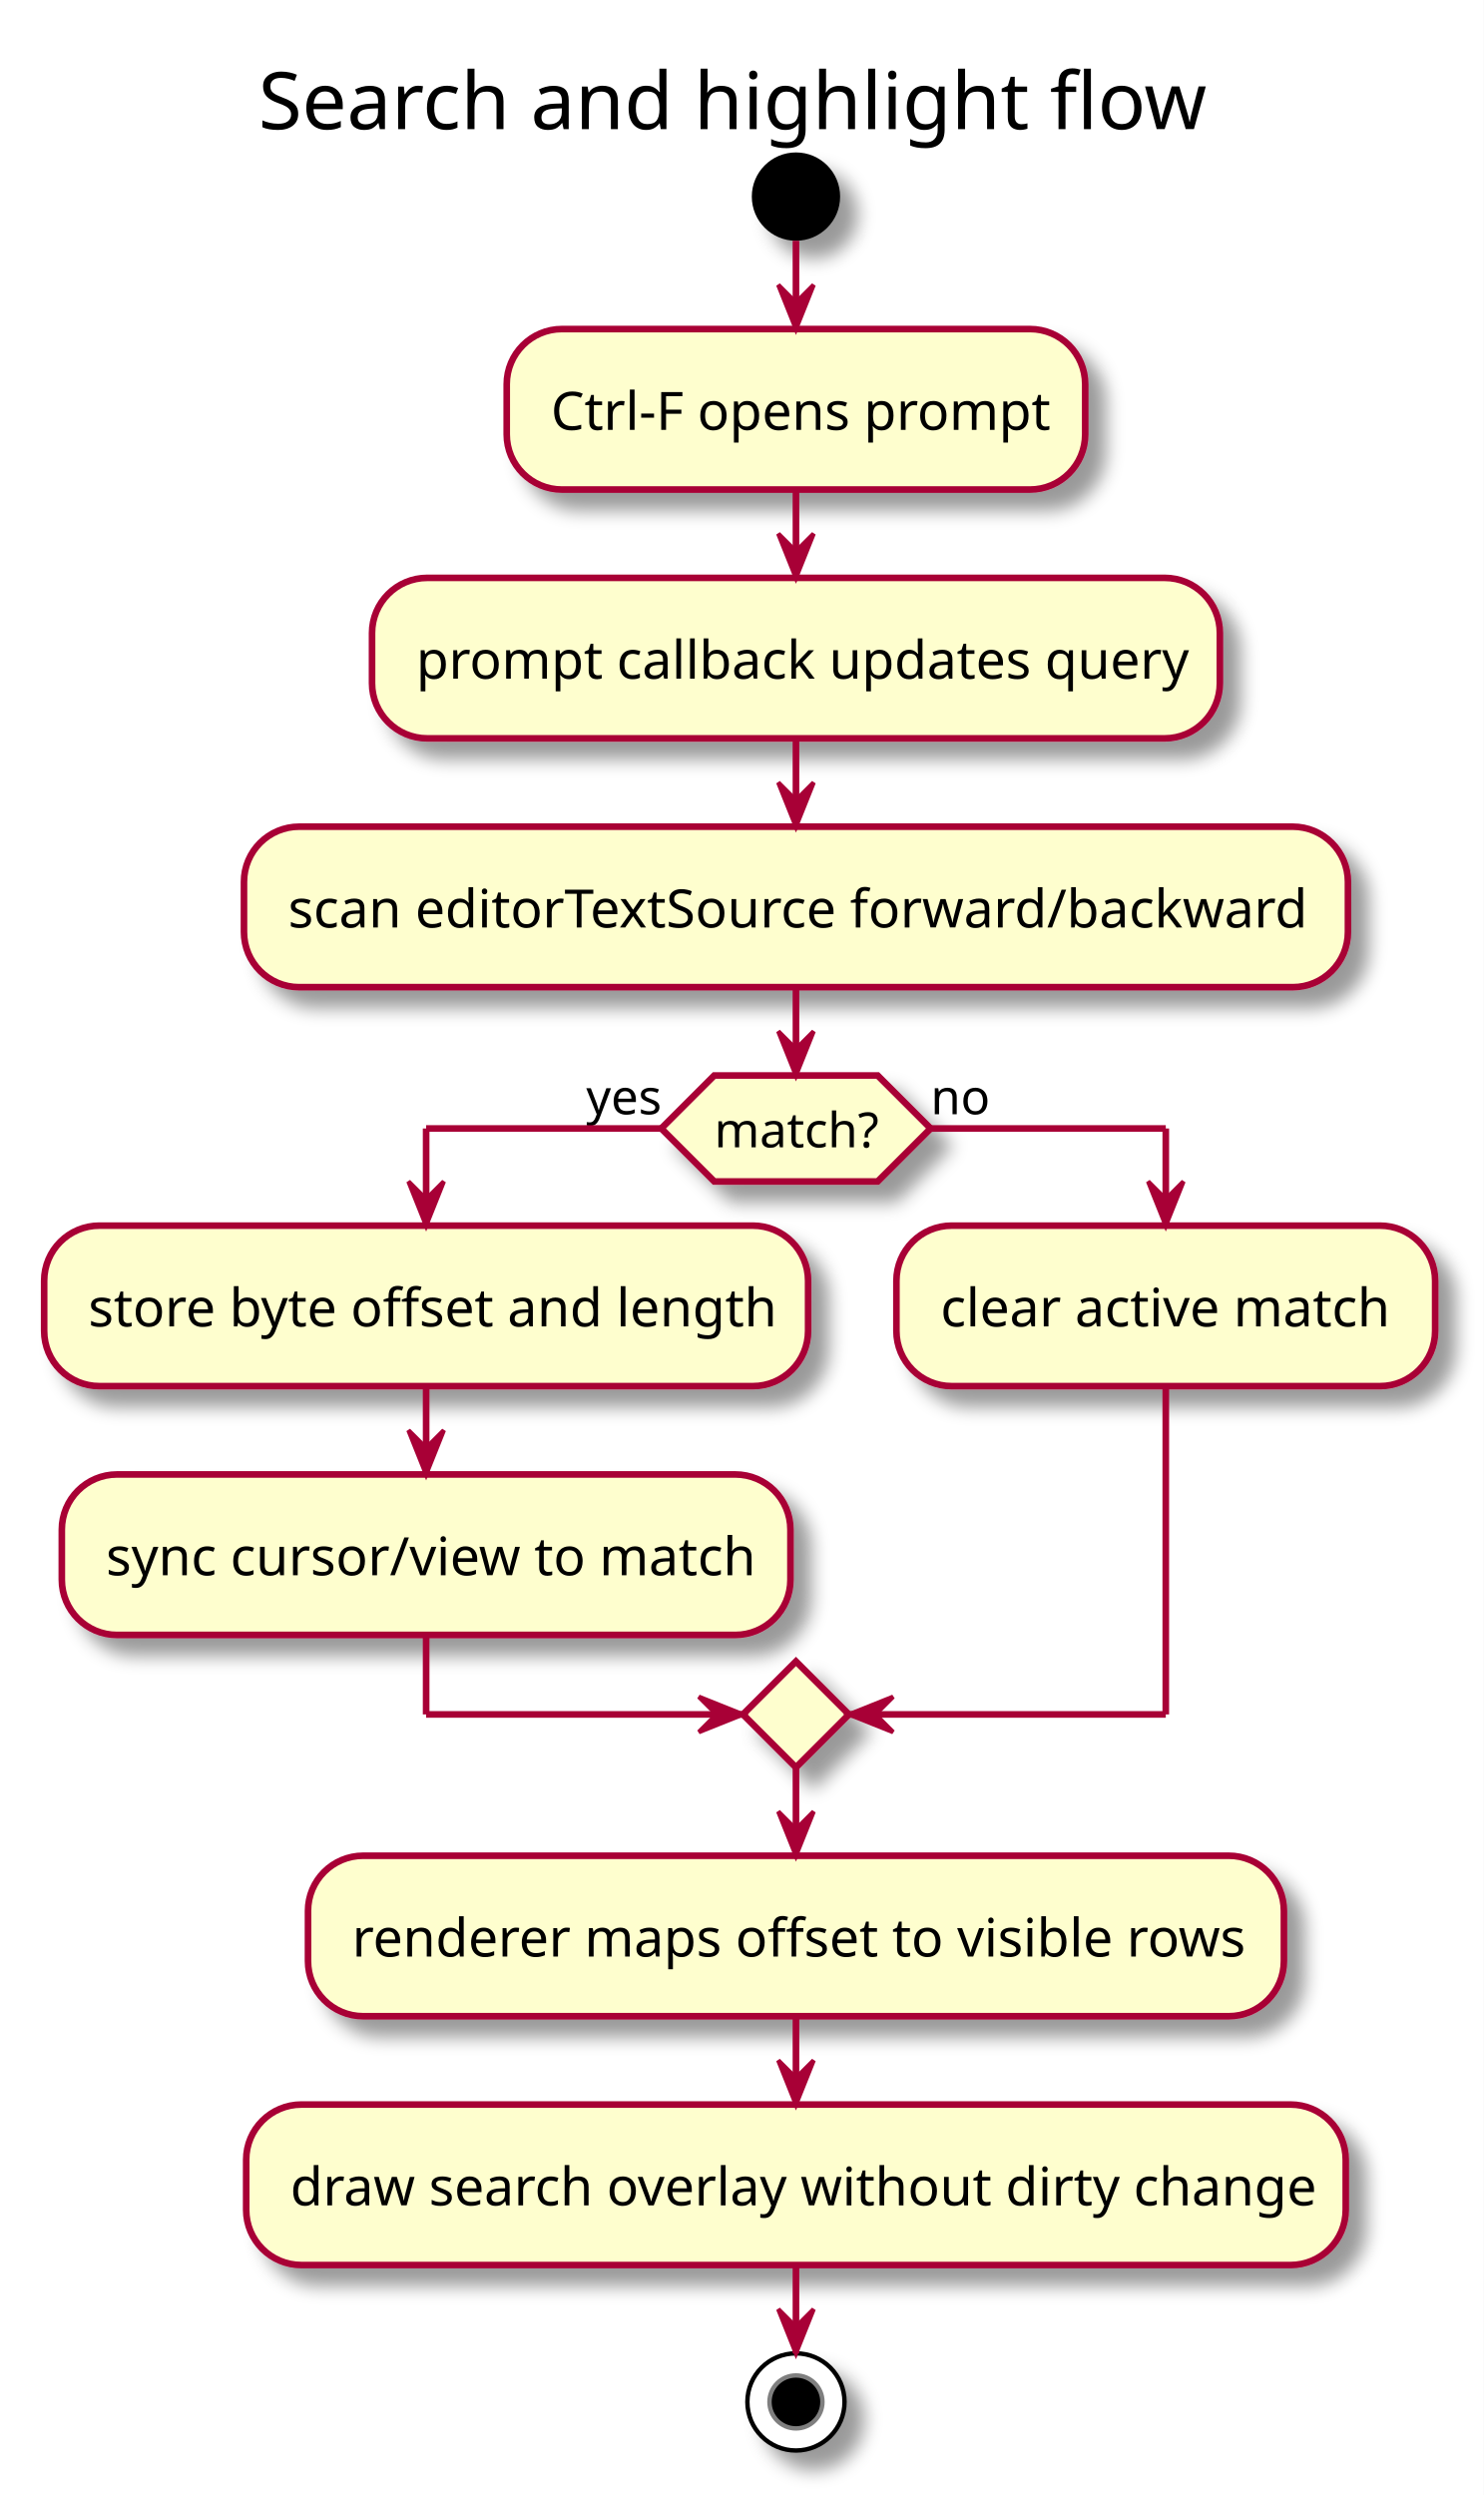
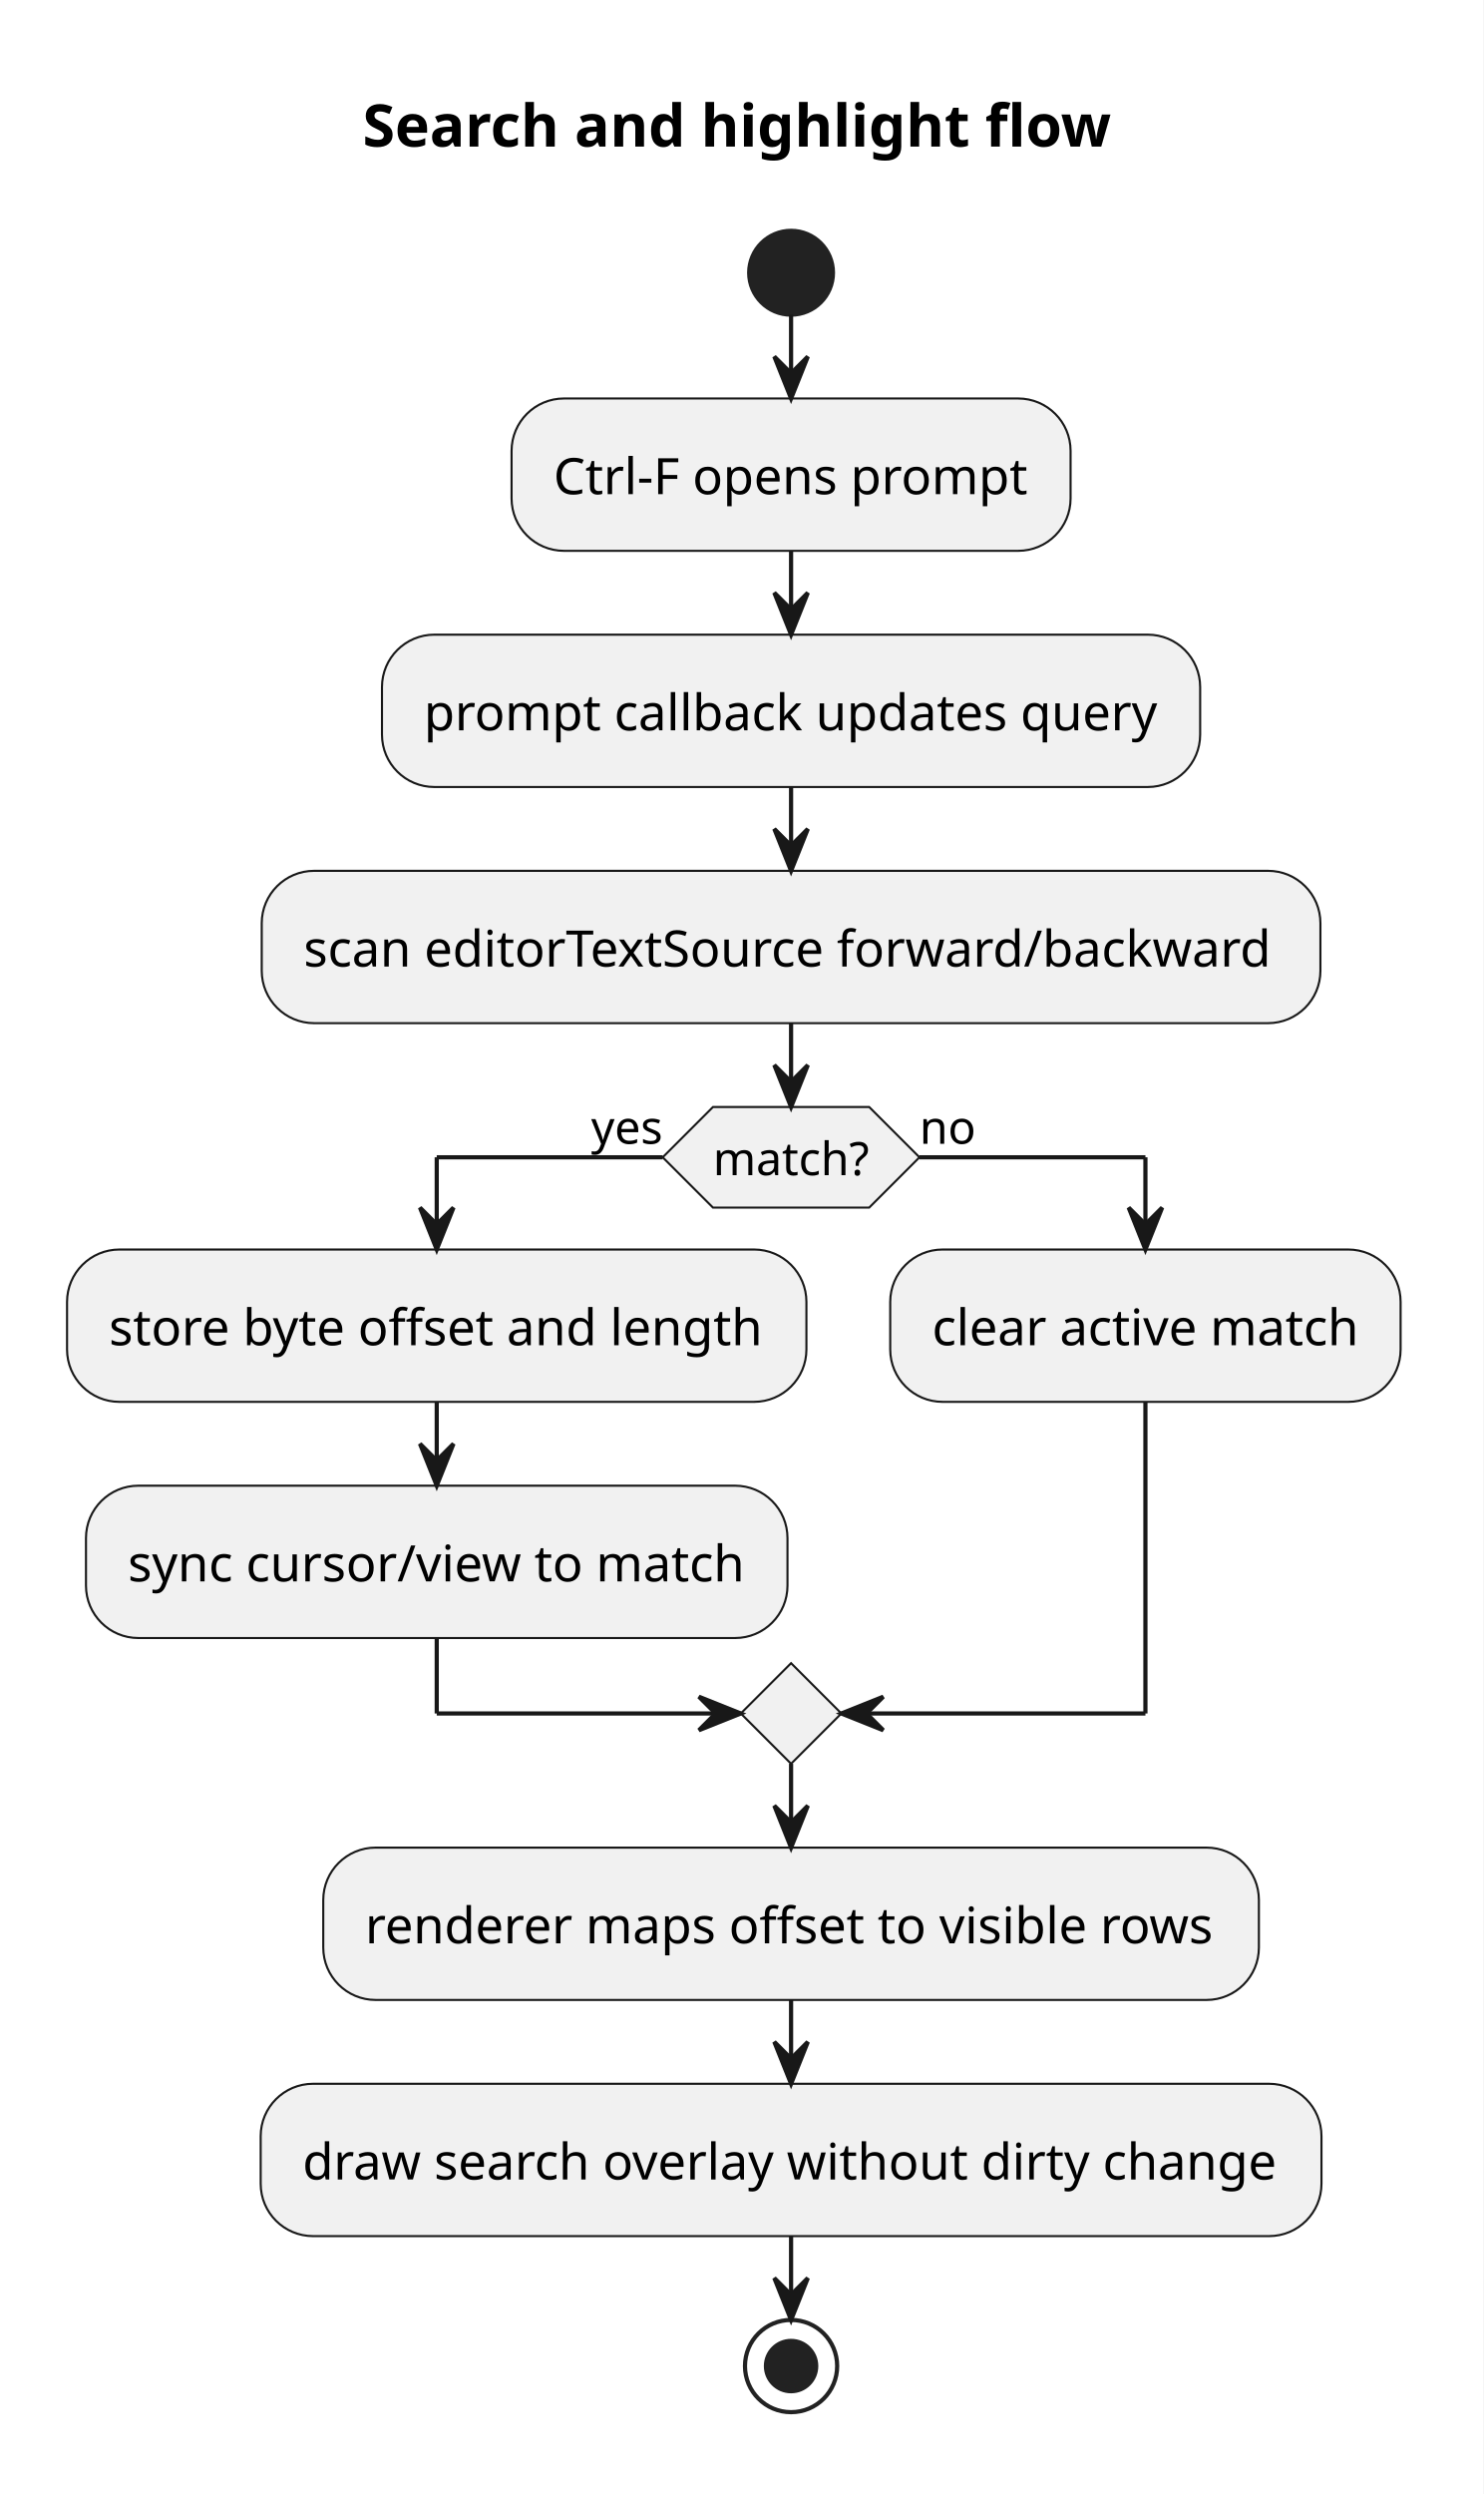
- <svg xmlns="http://www.w3.org/2000/svg" contentScriptType="application/ecmascript" contentStyleType="text/css" height="565px" preserveAspectRatio="none" style="width:336px;height:565px;" version="1.1" viewBox="0 0 336 565" width="336px" zoomAndPan="magnify">
-   <defs>
-     <filter height="300%" id="f4727a38v2m3x" width="300%" x="-1" y="-1">
-       <feGaussianBlur result="blurOut" stdDeviation="2.0" />
-       <feColorMatrix in="blurOut" result="blurOut2" type="matrix" values="0 0 0 0 0 0 0 0 0 0 0 0 0 0 0 0 0 0 .4 0" />
-       <feOffset dx="4.0" dy="4.0" in="blurOut2" result="blurOut3" />
-       <feBlend in="SourceGraphic" in2="blurOut3" mode="normal" />
-     </filter>
-   </defs>
+ <svg xmlns="http://www.w3.org/2000/svg" contentStyleType="text/css" data-diagram-type="ACTIVITY" height="595px" preserveAspectRatio="none" style="width:354px;height:595px;background:#FFFFFF;" version="1.1" viewBox="0 0 354 595" width="354px" zoomAndPan="magnify">
+   <defs />
  <rect width="100%" height="100%" fill="#FFFFFF" />
  <g>
-     <text fill="#000000" font-family="sans-serif" font-size="18" lengthAdjust="spacingAndGlyphs" textLength="217" x="58.5" y="29.242">Search and highlight flow</text>
-     <ellipse cx="180.25" cy="44.516" fill="#000000" filter="url(#f4727a38v2m3x)" rx="10" ry="10" style="stroke: none; stroke-width: 1.0;" />
-     <rect fill="#FEFECE" filter="url(#f4727a38v2m3x)" height="36.344" rx="12.5" ry="12.5" style="stroke: #A80036; stroke-width: 1.5;" width="131" x="114.75" y="74.516" />
-     <text fill="#000000" font-family="sans-serif" font-size="12" lengthAdjust="spacingAndGlyphs" textLength="111" x="124.75" y="97.344">Ctrl-F opens prompt</text>
-     <rect fill="#FEFECE" filter="url(#f4727a38v2m3x)" height="36.344" rx="12.5" ry="12.5" style="stroke: #A80036; stroke-width: 1.5;" width="192" x="84.25" y="130.86" />
-     <text fill="#000000" font-family="sans-serif" font-size="12" lengthAdjust="spacingAndGlyphs" textLength="172" x="94.25" y="153.688">prompt callback updates query</text>
-     <rect fill="#FEFECE" filter="url(#f4727a38v2m3x)" height="36.344" rx="12.5" ry="12.5" style="stroke: #A80036; stroke-width: 1.5;" width="250" x="55.25" y="187.204" />
-     <text fill="#000000" font-family="sans-serif" font-size="12" lengthAdjust="spacingAndGlyphs" textLength="230" x="65.25" y="210.032">scan editorTextSource forward/backward</text>
-     <polygon fill="#FEFECE" filter="url(#f4727a38v2m3x)" points="161.75,243.548,198.75,243.548,210.75,255.548,198.75,267.548,161.75,267.548,149.75,255.548,161.75,243.548" style="stroke: #A80036; stroke-width: 1.5;" />
-     <text fill="#000000" font-family="sans-serif" font-size="11" lengthAdjust="spacingAndGlyphs" textLength="37" x="161.75" y="259.816">match?</text>
-     <text fill="#000000" font-family="sans-serif" font-size="11" lengthAdjust="spacingAndGlyphs" textLength="17" x="132.75" y="252.325">yes</text>
-     <text fill="#000000" font-family="sans-serif" font-size="11" lengthAdjust="spacingAndGlyphs" textLength="14" x="210.75" y="252.325">no</text>
-     <rect fill="#FEFECE" filter="url(#f4727a38v2m3x)" height="36.344" rx="12.5" ry="12.5" style="stroke: #A80036; stroke-width: 1.5;" width="173" x="10" y="277.548" />
-     <text fill="#000000" font-family="sans-serif" font-size="12" lengthAdjust="spacingAndGlyphs" textLength="153" x="20" y="300.376">store byte offset and length</text>
-     <rect fill="#FEFECE" filter="url(#f4727a38v2m3x)" height="36.344" rx="12.5" ry="12.5" style="stroke: #A80036; stroke-width: 1.5;" width="165" x="14" y="333.892" />
-     <text fill="#000000" font-family="sans-serif" font-size="12" lengthAdjust="spacingAndGlyphs" textLength="145" x="24" y="356.72">sync cursor/view to match</text>
-     <rect fill="#FEFECE" filter="url(#f4727a38v2m3x)" height="36.344" rx="12.5" ry="12.5" style="stroke: #A80036; stroke-width: 1.5;" width="122" x="203" y="277.548" />
-     <text fill="#000000" font-family="sans-serif" font-size="12" lengthAdjust="spacingAndGlyphs" textLength="102" x="213" y="300.376">clear active match</text>
-     <polygon fill="#FEFECE" filter="url(#f4727a38v2m3x)" points="180.25,376.236,192.25,388.236,180.25,400.236,168.25,388.236,180.25,376.236" style="stroke: #A80036; stroke-width: 1.5;" />
-     <rect fill="#FEFECE" filter="url(#f4727a38v2m3x)" height="36.344" rx="12.5" ry="12.5" style="stroke: #A80036; stroke-width: 1.5;" width="221" x="69.75" y="420.236" />
-     <text fill="#000000" font-family="sans-serif" font-size="12" lengthAdjust="spacingAndGlyphs" textLength="201" x="79.75" y="443.065">renderer maps offset to visible rows</text>
-     <rect fill="#FEFECE" filter="url(#f4727a38v2m3x)" height="36.344" rx="12.5" ry="12.5" style="stroke: #A80036; stroke-width: 1.5;" width="249" x="55.75" y="476.58" />
-     <text fill="#000000" font-family="sans-serif" font-size="12" lengthAdjust="spacingAndGlyphs" textLength="229" x="65.75" y="499.409">draw search overlay without dirty change</text>
-     <ellipse cx="180.25" cy="543.925" fill="#FFFFFF" filter="url(#f4727a38v2m3x)" rx="11" ry="11" style="stroke: #000000; stroke-width: 1.0;" />
-     <ellipse cx="180.25" cy="543.925" fill="#000000" rx="6" ry="6" style="stroke: #7F7F7F; stroke-width: 1.0;" />
-     <line style="stroke: #A80036; stroke-width: 1.5;" x1="180.25" x2="180.25" y1="54.516" y2="74.516" />
-     <polygon fill="#A80036" points="176.25,64.516,180.25,74.516,184.25,64.516,180.25,68.516" style="stroke: #A80036; stroke-width: 1.0;" />
-     <line style="stroke: #A80036; stroke-width: 1.5;" x1="180.25" x2="180.25" y1="110.86" y2="130.86" />
-     <polygon fill="#A80036" points="176.25,120.86,180.25,130.86,184.25,120.86,180.25,124.86" style="stroke: #A80036; stroke-width: 1.0;" />
-     <line style="stroke: #A80036; stroke-width: 1.5;" x1="180.25" x2="180.25" y1="167.204" y2="187.204" />
-     <polygon fill="#A80036" points="176.25,177.204,180.25,187.204,184.25,177.204,180.25,181.204" style="stroke: #A80036; stroke-width: 1.0;" />
-     <line style="stroke: #A80036; stroke-width: 1.5;" x1="96.5" x2="96.5" y1="313.892" y2="333.892" />
-     <polygon fill="#A80036" points="92.5,323.892,96.5,333.892,100.5,323.892,96.5,327.892" style="stroke: #A80036; stroke-width: 1.0;" />
-     <line style="stroke: #A80036; stroke-width: 1.5;" x1="149.75" x2="96.5" y1="255.548" y2="255.548" />
-     <line style="stroke: #A80036; stroke-width: 1.5;" x1="96.5" x2="96.5" y1="255.548" y2="277.548" />
-     <polygon fill="#A80036" points="92.5,267.548,96.5,277.548,100.5,267.548,96.5,271.548" style="stroke: #A80036; stroke-width: 1.0;" />
-     <line style="stroke: #A80036; stroke-width: 1.5;" x1="210.75" x2="264" y1="255.548" y2="255.548" />
-     <line style="stroke: #A80036; stroke-width: 1.5;" x1="264" x2="264" y1="255.548" y2="277.548" />
-     <polygon fill="#A80036" points="260,267.548,264,277.548,268,267.548,264,271.548" style="stroke: #A80036; stroke-width: 1.0;" />
-     <line style="stroke: #A80036; stroke-width: 1.5;" x1="96.5" x2="96.5" y1="370.236" y2="388.236" />
-     <line style="stroke: #A80036; stroke-width: 1.5;" x1="96.5" x2="168.25" y1="388.236" y2="388.236" />
-     <polygon fill="#A80036" points="158.25,384.236,168.25,388.236,158.25,392.236,162.25,388.236" style="stroke: #A80036; stroke-width: 1.0;" />
-     <line style="stroke: #A80036; stroke-width: 1.5;" x1="264" x2="264" y1="313.892" y2="388.236" />
-     <line style="stroke: #A80036; stroke-width: 1.5;" x1="264" x2="192.25" y1="388.236" y2="388.236" />
-     <polygon fill="#A80036" points="202.25,384.236,192.25,388.236,202.25,392.236,198.25,388.236" style="stroke: #A80036; stroke-width: 1.0;" />
-     <line style="stroke: #A80036; stroke-width: 1.5;" x1="180.25" x2="180.25" y1="223.548" y2="243.548" />
-     <polygon fill="#A80036" points="176.25,233.548,180.25,243.548,184.25,233.548,180.25,237.548" style="stroke: #A80036; stroke-width: 1.0;" />
-     <line style="stroke: #A80036; stroke-width: 1.5;" x1="180.25" x2="180.25" y1="400.236" y2="420.236" />
-     <polygon fill="#A80036" points="176.25,410.236,180.25,420.236,184.25,410.236,180.25,414.236" style="stroke: #A80036; stroke-width: 1.0;" />
-     <line style="stroke: #A80036; stroke-width: 1.5;" x1="180.25" x2="180.25" y1="456.58" y2="476.58" />
-     <polygon fill="#A80036" points="176.25,466.58,180.25,476.58,184.25,466.58,180.25,470.58" style="stroke: #A80036; stroke-width: 1.0;" />
-     <line style="stroke: #A80036; stroke-width: 1.5;" x1="180.25" x2="180.25" y1="512.925" y2="532.925" />
-     <polygon fill="#A80036" points="176.25,522.925,180.25,532.925,184.25,522.925,180.25,526.925" style="stroke: #A80036; stroke-width: 1.0;" />
+     <g class="title" data-source-line="2">
+       <text fill="#000000" font-family="sans-serif" font-size="14" font-weight="700" lengthAdjust="spacing" textLength="179.171" x="86.535" y="34.966">Search and highlight flow</text>
+     </g>
+     <ellipse cx="188.783" cy="65.068" fill="#222222" rx="10" ry="10" style="stroke:#222222;stroke-width:1;" />
+     <rect fill="#F1F1F1" height="36.344" rx="12.5" ry="12.5" style="stroke:#181818;stroke-width:0.5;" width="133.401" x="122.083" y="95.068" />
+     <text fill="#000000" font-family="sans-serif" font-size="12" lengthAdjust="spacing" textLength="113.401" x="132.083" y="117.896">Ctrl-F opens prompt</text>
+     <rect fill="#F1F1F1" height="36.344" rx="12.5" ry="12.5" style="stroke:#181818;stroke-width:0.5;" width="195.249" x="91.158" y="151.412" />
+     <text fill="#000000" font-family="sans-serif" font-size="12" lengthAdjust="spacing" textLength="175.249" x="101.158" y="174.24">prompt callback updates query</text>
+     <rect fill="#F1F1F1" height="36.344" rx="12.5" ry="12.5" style="stroke:#181818;stroke-width:0.5;" width="252.646" x="62.46" y="207.756" />
+     <text fill="#000000" font-family="sans-serif" font-size="12" lengthAdjust="spacing" textLength="232.646" x="72.46" y="230.584">scan editorTextSource forward/backward</text>
+     <polygon fill="#F1F1F1" points="170.144,264.1,207.422,264.1,219.422,276.1,207.422,288.1,170.144,288.1,158.144,276.1,170.144,264.1" style="stroke:#181818;stroke-width:0.5;" />
+     <text fill="#000000" font-family="sans-serif" font-size="11" lengthAdjust="spacing" textLength="37.279" x="170.144" y="280.368">match?</text>
+     <text fill="#000000" font-family="sans-serif" font-size="11" lengthAdjust="spacing" textLength="17.083" x="141.061" y="272.877">yes</text>
+     <text fill="#000000" font-family="sans-serif" font-size="11" lengthAdjust="spacing" textLength="13.453" x="219.422" y="272.877">no</text>
+     <rect fill="#F1F1F1" height="36.344" rx="12.5" ry="12.5" style="stroke:#181818;stroke-width:0.5;" width="176.445" x="16" y="298.1" />
+     <text fill="#000000" font-family="sans-serif" font-size="12" lengthAdjust="spacing" textLength="156.445" x="26" y="320.928">store byte offset and length</text>
+     <rect fill="#F1F1F1" height="36.344" rx="12.5" ry="12.5" style="stroke:#181818;stroke-width:0.5;" width="167.409" x="20.518" y="354.444" />
+     <text fill="#000000" font-family="sans-serif" font-size="12" lengthAdjust="spacing" textLength="147.409" x="30.518" y="377.272">sync cursor/view to match</text>
+     <rect fill="#F1F1F1" height="36.344" rx="12.5" ry="12.5" style="stroke:#181818;stroke-width:0.5;" width="121.797" x="212.445" y="298.1" />
+     <text fill="#000000" font-family="sans-serif" font-size="12" lengthAdjust="spacing" textLength="101.797" x="222.445" y="320.928">clear active match</text>
+     <polygon fill="#F1F1F1" points="188.783,396.788,200.783,408.788,188.783,420.788,176.783,408.788,188.783,396.788" style="stroke:#181818;stroke-width:0.5;" />
+     <rect fill="#F1F1F1" height="36.344" rx="12.5" ry="12.5" style="stroke:#181818;stroke-width:0.5;" width="223.281" x="77.142" y="440.788" />
+     <text fill="#000000" font-family="sans-serif" font-size="12" lengthAdjust="spacing" textLength="203.281" x="87.142" y="463.617">renderer maps offset to visible rows</text>
+     <rect fill="#F1F1F1" height="36.344" rx="12.5" ry="12.5" style="stroke:#181818;stroke-width:0.5;" width="253.15" x="62.208" y="497.133" />
+     <text fill="#000000" font-family="sans-serif" font-size="12" lengthAdjust="spacing" textLength="233.15" x="72.208" y="519.961">draw search overlay without dirty change</text>
+     <ellipse cx="188.783" cy="564.477" fill="none" rx="11" ry="11" style="stroke:#222222;stroke-width:1;" />
+     <ellipse cx="188.783" cy="564.477" fill="#222222" rx="6" ry="6" style="stroke:#222222;stroke-width:1;" />
+     <line style="stroke:#181818;stroke-width:1;" x1="188.783" x2="188.783" y1="75.068" y2="95.068" />
+     <polygon fill="#181818" points="184.783,85.068,188.783,95.068,192.783,85.068,188.783,89.068" style="stroke:#181818;stroke-width:1;" />
+     <line style="stroke:#181818;stroke-width:1;" x1="188.783" x2="188.783" y1="131.412" y2="151.412" />
+     <polygon fill="#181818" points="184.783,141.412,188.783,151.412,192.783,141.412,188.783,145.412" style="stroke:#181818;stroke-width:1;" />
+     <line style="stroke:#181818;stroke-width:1;" x1="188.783" x2="188.783" y1="187.756" y2="207.756" />
+     <polygon fill="#181818" points="184.783,197.756,188.783,207.756,192.783,197.756,188.783,201.756" style="stroke:#181818;stroke-width:1;" />
+     <line style="stroke:#181818;stroke-width:1;" x1="104.223" x2="104.223" y1="334.444" y2="354.444" />
+     <polygon fill="#181818" points="100.223,344.444,104.223,354.444,108.223,344.444,104.223,348.444" style="stroke:#181818;stroke-width:1;" />
+     <line style="stroke:#181818;stroke-width:1;" x1="158.144" x2="104.223" y1="276.1" y2="276.1" />
+     <line style="stroke:#181818;stroke-width:1;" x1="104.223" x2="104.223" y1="276.1" y2="298.1" />
+     <polygon fill="#181818" points="100.223,288.1,104.223,298.1,108.223,288.1,104.223,292.1" style="stroke:#181818;stroke-width:1;" />
+     <line style="stroke:#181818;stroke-width:1;" x1="219.422" x2="273.344" y1="276.1" y2="276.1" />
+     <line style="stroke:#181818;stroke-width:1;" x1="273.344" x2="273.344" y1="276.1" y2="298.1" />
+     <polygon fill="#181818" points="269.344,288.1,273.344,298.1,277.344,288.1,273.344,292.1" style="stroke:#181818;stroke-width:1;" />
+     <line style="stroke:#181818;stroke-width:1;" x1="104.223" x2="104.223" y1="390.788" y2="408.788" />
+     <line style="stroke:#181818;stroke-width:1;" x1="104.223" x2="176.783" y1="408.788" y2="408.788" />
+     <polygon fill="#181818" points="166.783,404.788,176.783,408.788,166.783,412.788,170.783,408.788" style="stroke:#181818;stroke-width:1;" />
+     <line style="stroke:#181818;stroke-width:1;" x1="273.344" x2="273.344" y1="334.444" y2="408.788" />
+     <line style="stroke:#181818;stroke-width:1;" x1="273.344" x2="200.783" y1="408.788" y2="408.788" />
+     <polygon fill="#181818" points="210.783,404.788,200.783,408.788,210.783,412.788,206.783,408.788" style="stroke:#181818;stroke-width:1;" />
+     <line style="stroke:#181818;stroke-width:1;" x1="188.783" x2="188.783" y1="244.1" y2="264.1" />
+     <polygon fill="#181818" points="184.783,254.1,188.783,264.1,192.783,254.1,188.783,258.1" style="stroke:#181818;stroke-width:1;" />
+     <line style="stroke:#181818;stroke-width:1;" x1="188.783" x2="188.783" y1="420.788" y2="440.788" />
+     <polygon fill="#181818" points="184.783,430.788,188.783,440.788,192.783,430.788,188.783,434.788" style="stroke:#181818;stroke-width:1;" />
+     <line style="stroke:#181818;stroke-width:1;" x1="188.783" x2="188.783" y1="477.133" y2="497.133" />
+     <polygon fill="#181818" points="184.783,487.133,188.783,497.133,192.783,487.133,188.783,491.133" style="stroke:#181818;stroke-width:1;" />
+     <line style="stroke:#181818;stroke-width:1;" x1="188.783" x2="188.783" y1="533.477" y2="553.477" />
+     <polygon fill="#181818" points="184.783,543.477,188.783,553.477,192.783,543.477,188.783,547.477" style="stroke:#181818;stroke-width:1;" />
  </g>
</svg>
